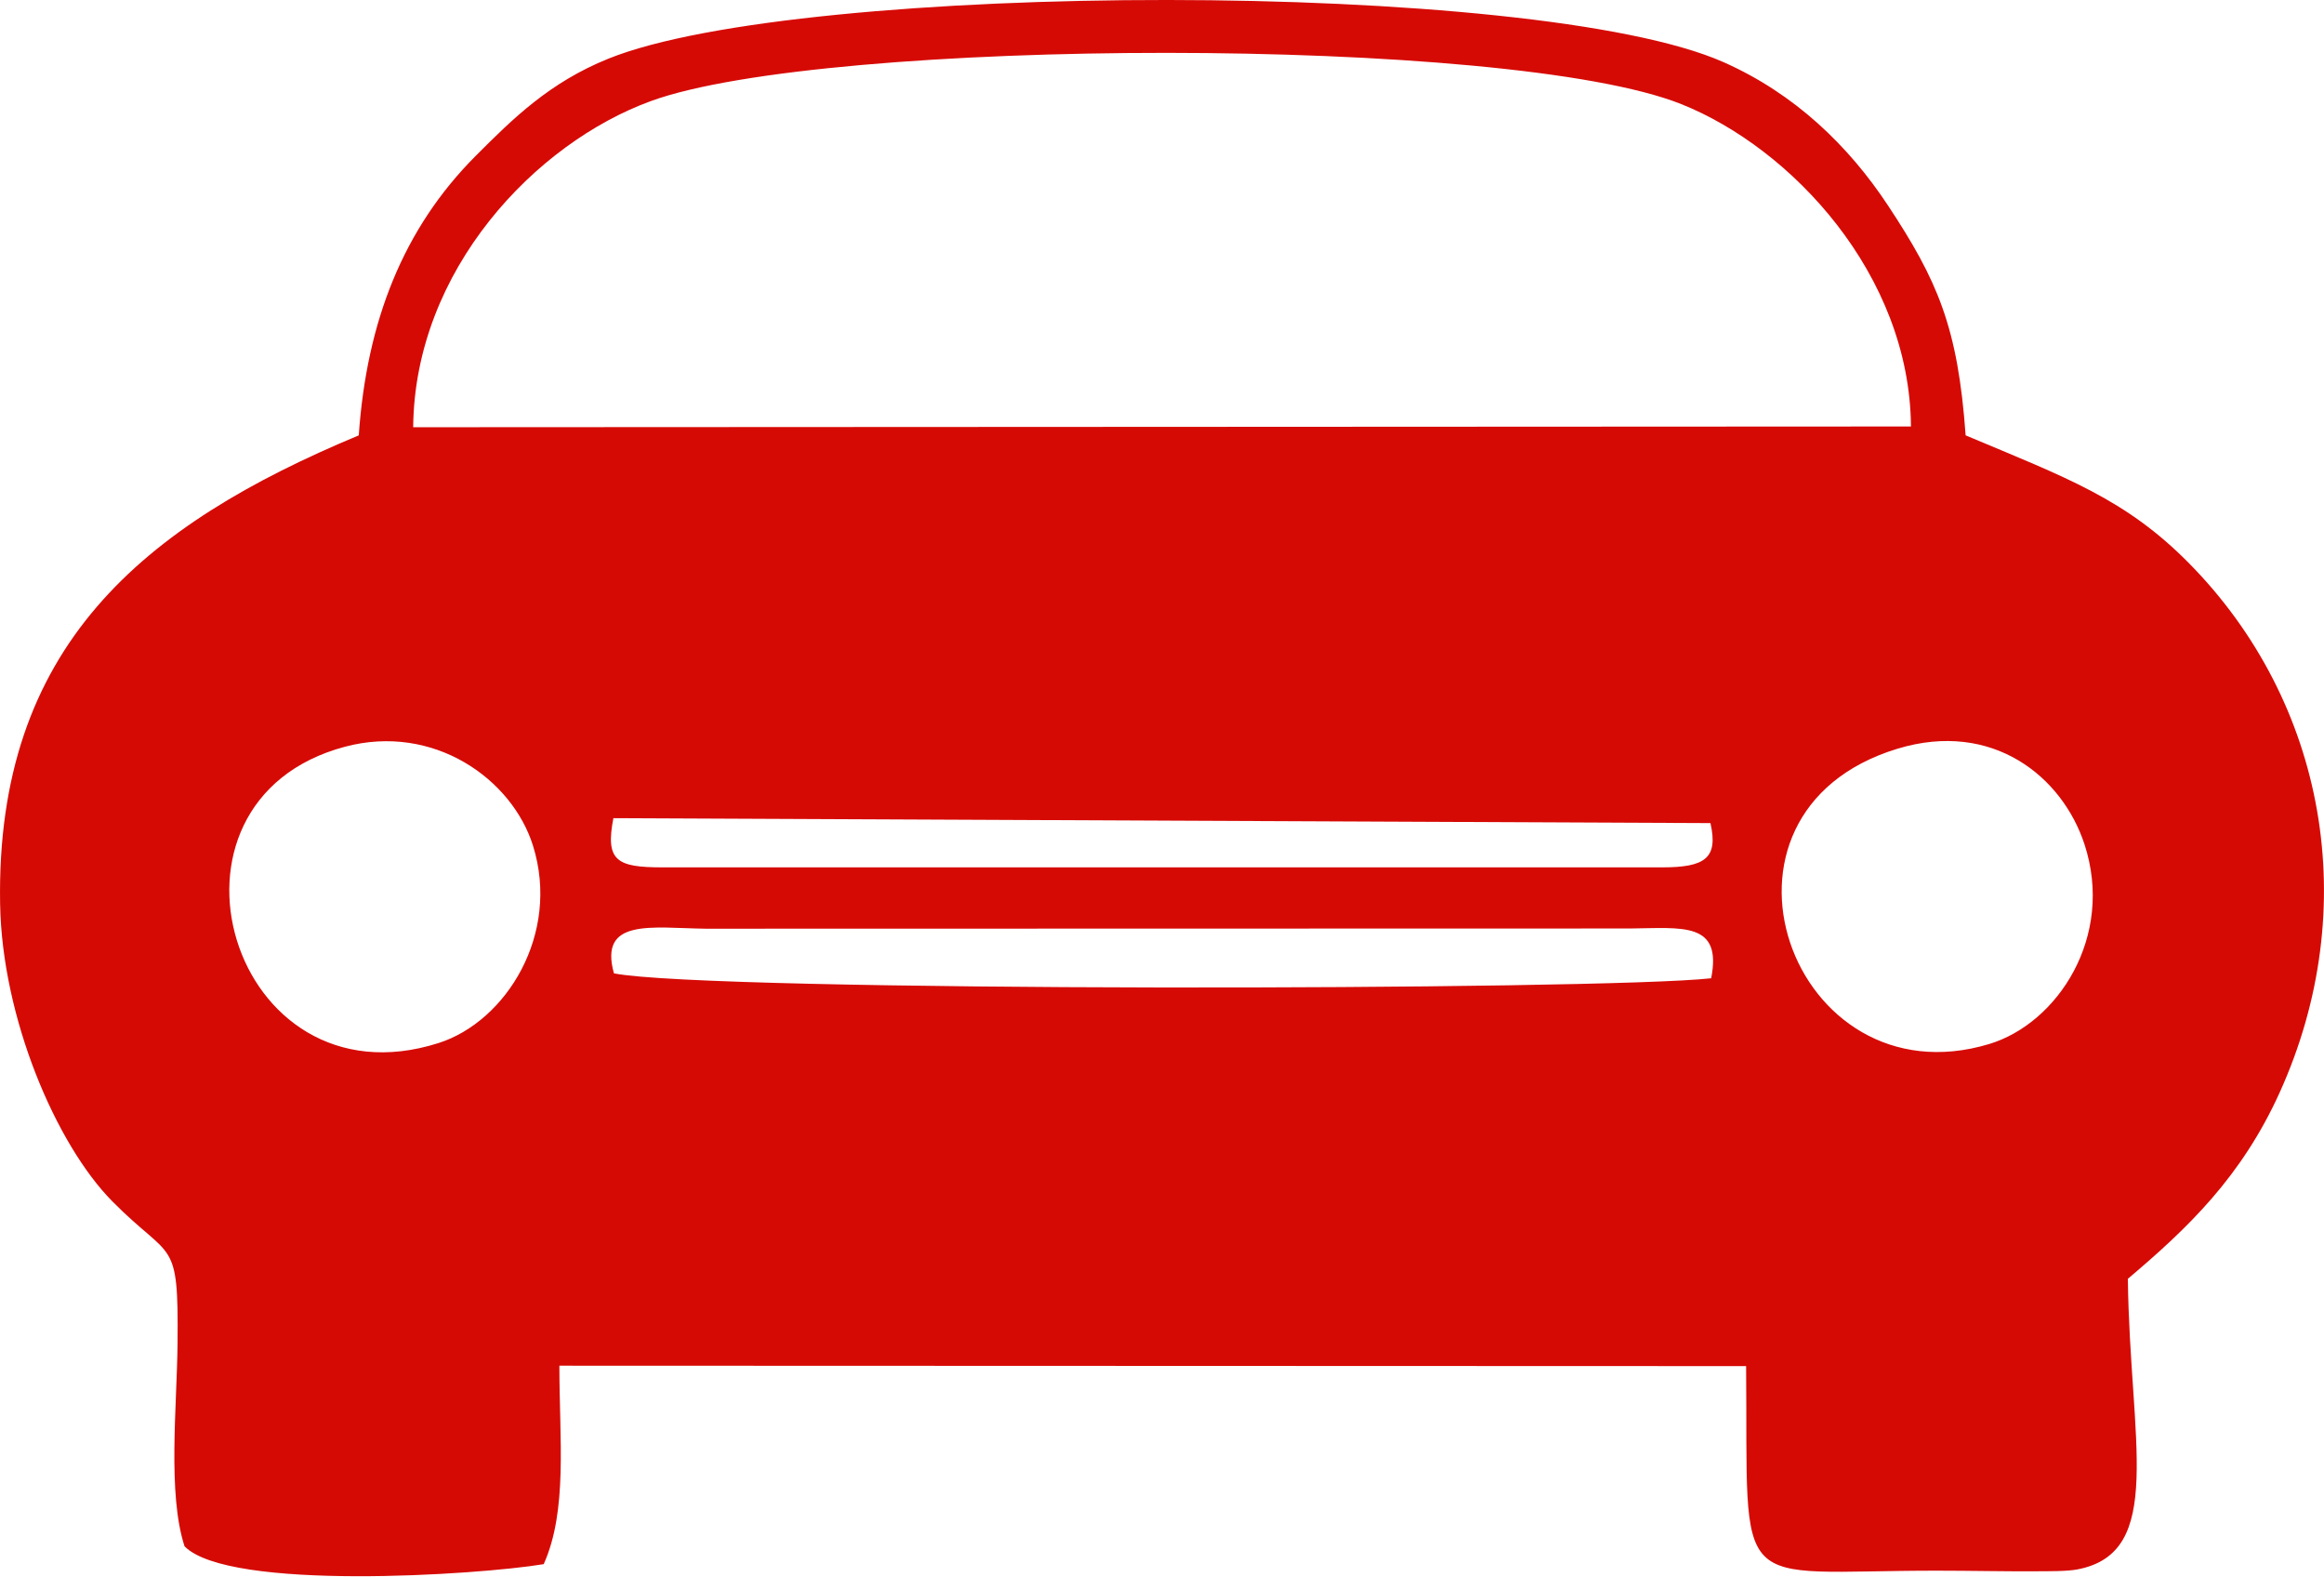
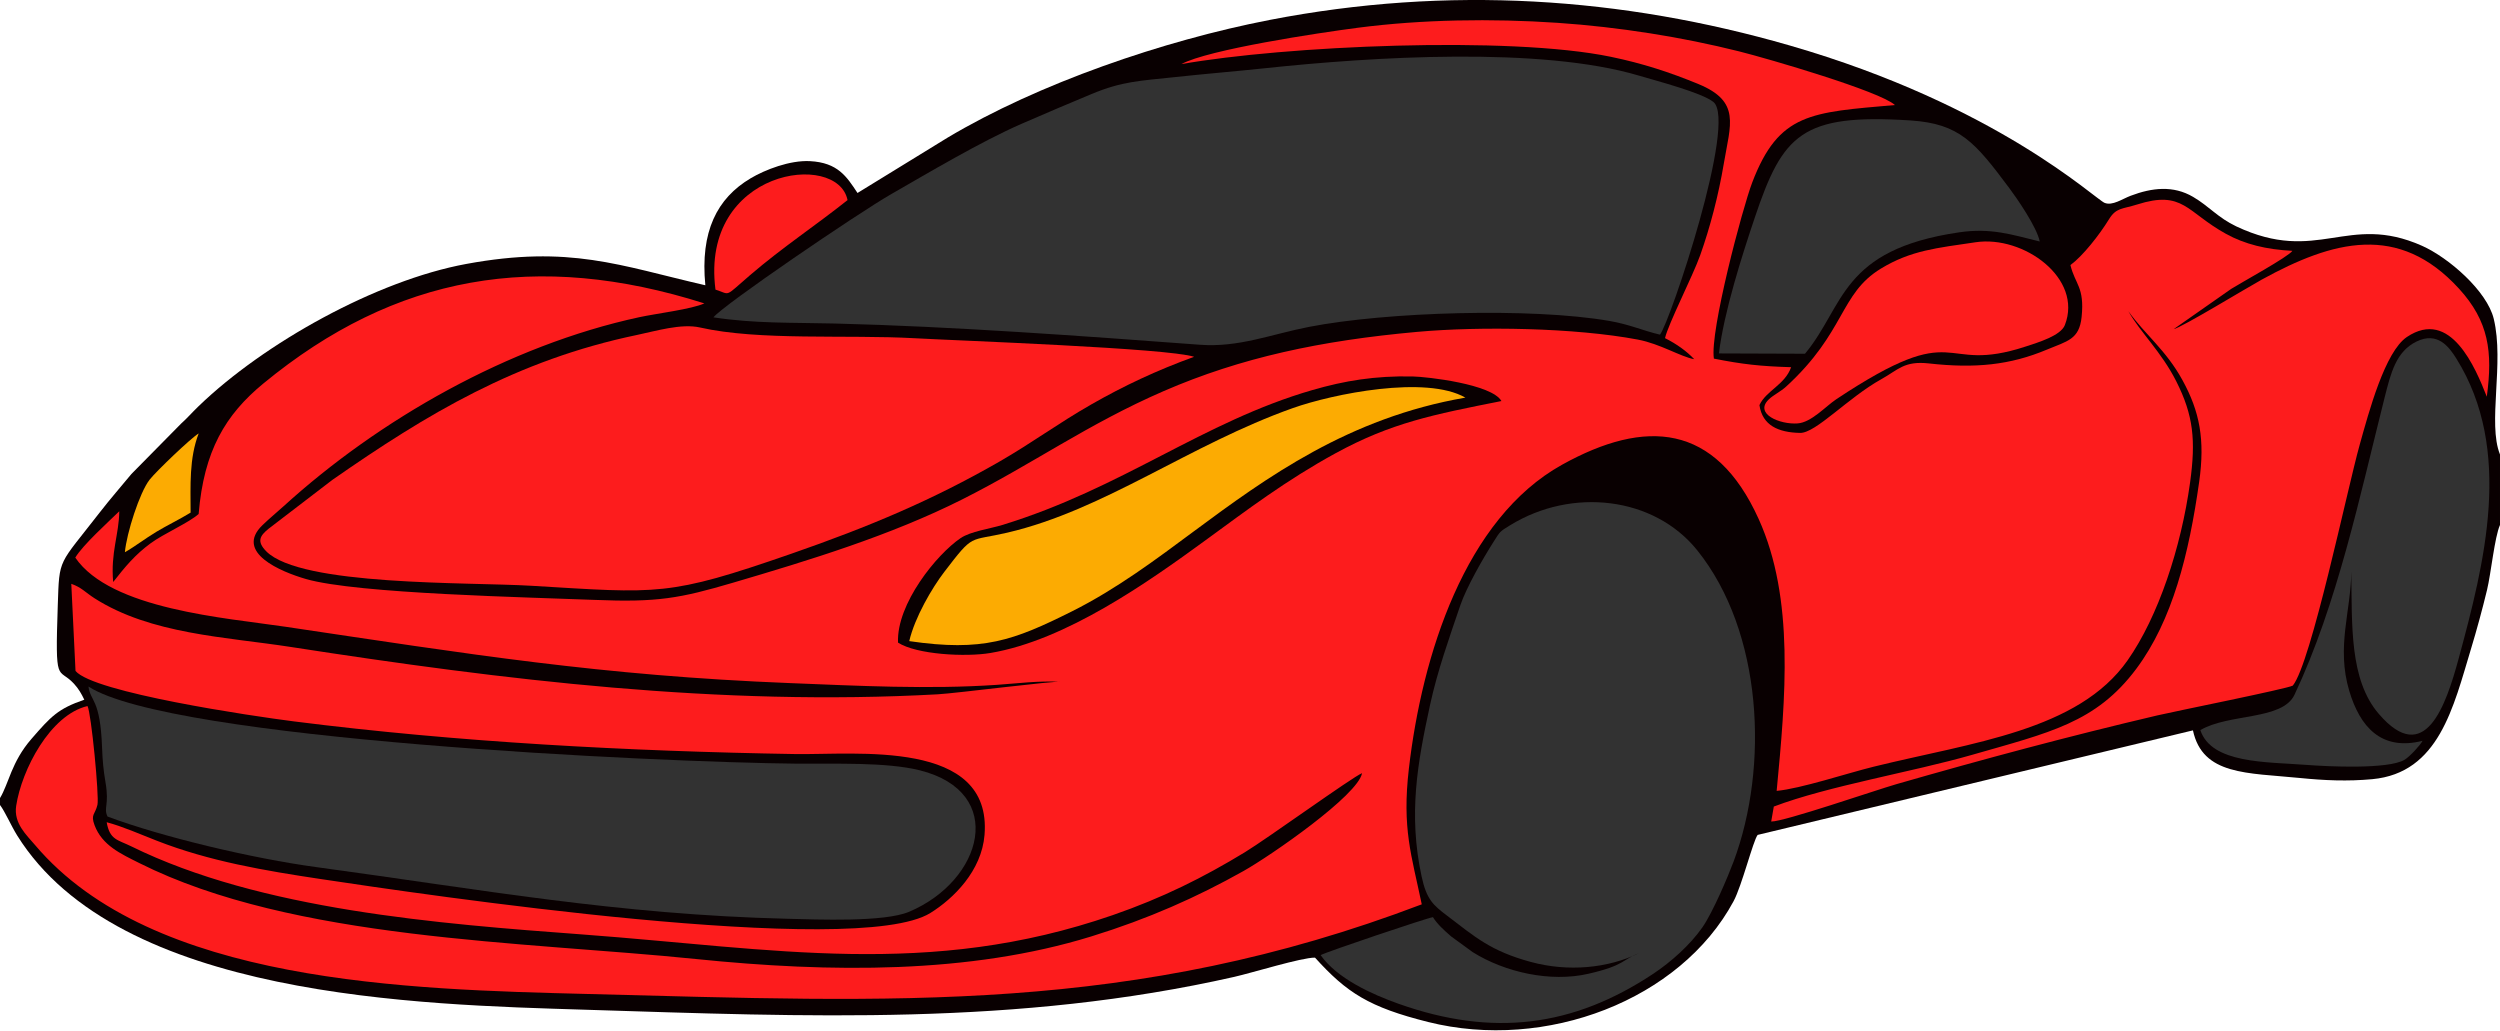
- <svg xmlns="http://www.w3.org/2000/svg" xml:space="preserve" width="74.6mm" height="50.584mm" version="1.1" style="shape-rendering:geometricPrecision; text-rendering:geometricPrecision; image-rendering:optimizeQuality; fill-rule:evenodd; clip-rule:evenodd" viewBox="0 0 1874.65 1271.15">
+ <svg xmlns="http://www.w3.org/2000/svg" xml:space="preserve" width="352.778mm" height="145.384mm" version="1.1" style="shape-rendering:geometricPrecision; text-rendering:geometricPrecision; image-rendering:optimizeQuality; fill-rule:evenodd; clip-rule:evenodd" viewBox="0 0 19263.62 7938.79">
  <defs>
    <style type="text/css">
   
-     .fil0 {fill:#D60A05}
+     .fil0 {fill:#090001}
+     .fil2 {fill:#323232}
+     .fil3 {fill:#FCAB02}
+     .fil1 {fill:#FD1C1D}
   
  </style>
  </defs>
  <g id="Layer_x0020_1">
-     <path class="fil0" d="M289.39 351.1c-174.4,72.64 -292.86,170.39 -289.31,377.82 1.57,92.08 45.2,194.06 90.49,239.87 48.26,48.82 53.47,27.88 52.65,114.25 -0.48,51.31 -8.2,121.59 5.65,163.99 35.75,36.26 236.34,23.24 289.71,14.38 19.45,-43.46 12.64,-100.81 12.64,-160.04l957.28 0.33c1.66,188.03 -14.1,164.96 153.97,164.97 26.69,0 53.84,0.66 80.4,0.48 9.18,-0.06 24.28,0.14 32.84,-1.49 71.34,-13.56 42.31,-103.84 40.73,-234.37 48.2,-40.74 91.67,-82.14 122.58,-150.51 67.32,-148.9 37.13,-314.54 -73.08,-426.38 -51.23,-51.98 -98.7,-68.99 -180.37,-103.31 -6.2,-87.44 -22.87,-125.2 -62.6,-185.35 -31.87,-48.25 -75.31,-90.19 -132.65,-115.6 -151.83,-67.28 -744.4,-65.5 -899.55,-2.83 -47.42,19.15 -76.83,48.09 -107.21,78.56 -58.11,58.27 -87.81,133.12 -94.16,225.23zm43.9 -6.56l1208.18 -0.6c-0.92,-122.4 -96.29,-224.45 -185.25,-259.97 -139.39,-55.66 -690.2,-53.73 -830.99,-2.53 -93.45,33.98 -190.79,136.41 -191.94,263.1zm-54.95 257.64c-165.84,44.04 -92.13,292.24 75.3,239.02 54.77,-17.41 98.54,-88 76.31,-159.14 -16.82,-53.82 -80.05,-98.88 -151.61,-79.88zm216.45 57.62c-6.7,34.41 2.74,39.68 39.33,39.68l806.72 0c34.61,0 45.31,-7.42 38.89,-35.69l-884.94 -3.99zm0.45 125.16c76.13,15.18 797.63,13.85 885.07,3.96 9.09,-45.85 -23.25,-40.53 -65.41,-40.14l-745.76 0.17c-43.11,-0.53 -86.39,-8.87 -73.91,36.01zm1035.39 -181.16c-170.02,51.63 -85.54,286.25 73.92,238.16 55.23,-16.66 101.22,-86.61 76.93,-160.99 -17.86,-54.67 -74.23,-100.44 -150.85,-77.17z" />
+     <path class="fil0" d="M-0 6149.51l0 53.33c38.35,50.19 86.03,160.68 132.16,234.62 781.83,1253.23 3101.56,1303.33 4374.76,1342.87 1721.33,53.46 3324.11,126.61 5003.04,-252.95 138.2,-31.24 521.15,-149.95 622.71,-148.41 245.12,271.44 417.06,381.95 871.36,495.92 907.02,227.54 1944.47,-168.9 2353.85,-930.51 64.7,-120.37 150.25,-465.3 185.58,-511l3354.12 -805.53c74.86,347.33 417.28,326.18 824.95,367.01 188.55,18.88 365.32,26.82 556.76,9.09 514.02,-47.61 625.44,-556.94 761.57,-1006.37 43.71,-144.31 86.52,-301.22 123.09,-452.81 30.42,-126.12 58.07,-407.29 99.67,-499.68l0 -543.11c-97.2,-240.76 34.41,-704.21 -48.2,-1045.54 -51.78,-213.91 -346.81,-470.93 -553.6,-562.87 -574.38,-255.38 -802.72,146.98 -1430.27,-149.19 -141.5,-66.78 -208.1,-153.99 -332.31,-227.03 -153.92,-90.5 -317.53,-70.94 -481.53,-8.92 -64.96,24.57 -140.56,78.94 -200.5,54.9 -73.18,-29.35 -828.97,-751.65 -2427.73,-1213.22 -1291.39,-372.82 -2629.55,-463.34 -4005.85,-196.57 -819.85,158.91 -1782.5,489.83 -2482.38,907.27l-693.83 426.21c-83.82,-127.23 -151.77,-233.68 -365.23,-245.3 -155.98,-8.48 -347.44,66.41 -458.06,132.06 -259.64,154.11 -389.57,410.85 -349.17,824.38 -661.33,-152.19 -1042.88,-311.53 -1842.41,-164.32 -691.44,127.3 -1557.58,608.89 -2062.66,1096.48 -54.99,53.09 -81.19,85.73 -134.79,134.18l-382.48 387.82c-80.47,97.29 -165.06,194.32 -243.73,295.79 -321.28,414.39 -311.12,344.87 -323.66,713.85 -21.49,632.21 0.07,471.67 124.63,606.46 35.6,38.52 57.36,76.78 79.67,123.11 -202.97,70.05 -256.02,127.77 -407.85,302.75 -154.2,177.7 -173.68,343.25 -241.68,455.24z" />
+     <path class="fil1" d="M9103.04 493.92c796.18,-140.51 2523.43,-219.42 3309.59,-56.19 245.8,51.03 454.85,119.35 674.74,210.06 327.54,135.12 246.08,309.83 195.37,612.81 -40.97,244.75 -106.48,493.64 -182,706.1 -56.87,160.01 -247.34,531.85 -271.02,638.79 89.5,45.02 165.86,99.69 225.32,162.41 -106.51,-19.18 -260.94,-118.31 -434.53,-151.14 -486.68,-92.04 -1216.06,-103.31 -1703.03,-59.31 -740.35,66.89 -1354.98,197.46 -1951.39,456.39 -586.51,254.63 -1005.7,559.64 -1554.07,835.42 -549.58,276.38 -1173.35,467.06 -1765.56,641.24 -407.61,119.9 -580.52,151.91 -1061.86,132.09 -497.36,-20.48 -1831.05,-46.38 -2227.42,-161.1 -192.12,-55.61 -552.49,-204.87 -334.7,-414.92 56.96,-54.94 104.04,-92.47 162.94,-146.02 733.22,-666.64 1732.54,-1238.54 2740.69,-1456.43 133.94,-28.95 402.07,-61.03 501.22,-106.39 -1290.96,-409.33 -2380.26,-220.51 -3398.07,617.32 -291.91,240.29 -458.46,518.07 -498.66,1005.29 -73.66,66.92 -268.64,151.45 -369.79,225.79 -119.82,88.06 -195.54,179.49 -288.75,298.54 -20.71,-225.75 45.42,-367.72 46.97,-545.15 -80.9,78.98 -282.83,261.63 -338.96,357.19 272.89,399.65 1158.78,464.14 1620.75,532.91 1410.88,210.02 2429.03,376.22 3886.53,433.97 521.26,20.65 1069.47,49.35 1595.66,13.34 158.55,-10.85 317.9,-32.65 491.33,-23.08 -42.08,-10.26 -802.97,88.13 -950.07,96.23 -1680.37,92.58 -3335.49,-109.35 -4985.32,-365.18 -498.5,-77.3 -1076.26,-97.09 -1511.43,-375.47 -68.46,-43.79 -99.89,-83.82 -178.21,-110.78l32.51 671.21c137.33,166.59 1361.1,347.97 1683.21,388.84 1267.46,160.79 2574.48,229.83 3860.05,251.64 468.08,7.95 1520.74,-119.09 1461.23,622.44 -22.34,278.36 -239.05,491.38 -417.3,602.17 -572.05,355.54 -3923.48,-145.25 -4695.34,-261.16 -436.77,-65.59 -860.52,-137.25 -1265.7,-295.76 -126.87,-49.64 -268.25,-111.56 -385.94,-142.38 23.62,137.33 85,134.46 189.31,185.82 996.08,490.46 2369.89,596.81 3477.25,678.99 1472.35,109.27 2668.46,341.16 4084.72,-148.7 385.89,-133.47 701.3,-291.64 1017.85,-484.12 173.01,-105.2 827.34,-578.88 904.08,-610.12 -30.71,170.07 -702.11,635.35 -913.91,754.35 -358.83,201.64 -732.91,368.01 -1173.52,504.06 -937.15,289.38 -2007.24,279.91 -3044.52,173.83 -1333.1,-136.33 -3101.64,-144.27 -4288.69,-738.83 -145.88,-73.06 -287.55,-137.13 -345.81,-291.75 -32.34,-85.84 4.74,-82.35 22.12,-158.09 14.45,-62.95 -48.21,-710.84 -76.68,-760.64 -287.54,67.16 -507.55,491.6 -549.67,769.15 -20.47,134.9 79.67,224.13 145.58,302 903.16,1067.15 2875.98,1112.48 4257.2,1147.49 2373.6,60.15 4195.01,158.26 6427.94,-690.75 -79.7,-381.86 -152.91,-583.97 -99.16,-1046.48 101.39,-872.45 431.85,-1925.59 1180.34,-2340.97 643.66,-357.2 1180.45,-320.25 1514.85,418.22 278.05,614.02 206.59,1381.07 138.62,2094.97 182.37,-16.25 546.42,-136.8 749.07,-186.72 757.82,-186.64 1574.38,-276.09 1955.43,-819.55 235.96,-336.52 412,-867.69 481.16,-1369.99 44.77,-325.15 26.09,-516.89 -106.47,-779.7 -114.46,-226.92 -277.21,-377.26 -369.38,-540.5 130.39,182.42 288.79,297.64 417.35,531.97 132.43,241.39 174.73,457.12 128.48,783.66 -78.83,556.69 -205.38,1066.64 -484.89,1440.73 -310.5,415.59 -670.37,491.44 -1264.92,662.41 -460.53,132.43 -1107.99,239.54 -1527.78,398.49l-20.09 115.39c94.63,3 806.89,-242.51 964.42,-287.81 666.46,-191.66 1330.43,-370.08 2011.44,-530.04 141.4,-33.21 996.93,-204.09 1043.45,-229.58 141.79,-175.58 418.73,-1510.29 514.97,-1854.55 71.4,-255.38 195.1,-718.19 364.06,-831.57 336.45,-225.78 528.52,238.06 615.67,460.02 47.12,-346.87 14.95,-581.65 -214.2,-832.5 -465.59,-509.68 -972.92,-370.31 -1518.7,-70.41 -114.28,62.79 -620.47,371.21 -679.47,382.07l443.06 -310.02c69.79,-44.18 444.43,-249.38 471.34,-293.07 -200.89,-10.03 -365.87,-50.62 -510.34,-130.13 -307.25,-169.08 -330.06,-340.2 -687.15,-226.66 -112.33,35.72 -159.99,22.73 -215.35,112.92 -74.69,121.7 -202.6,284.15 -297.48,353.58 36.13,150.32 109.9,167.57 86.17,399.78 -17.81,174.28 -110.47,185.82 -267.83,251.8 -282.85,118.6 -551.65,146.12 -907.86,106.39 -191.91,-21.41 -236.58,48.58 -366.42,120.65 -259.19,143.86 -505.86,417.05 -627.19,414.65 -168.72,-3.34 -290.36,-58.36 -313.2,-214.16 50.87,-111.09 196.37,-156.41 244.21,-292.19 -234.32,-6.92 -373.88,-22.16 -595.23,-66.12 -32.52,-208.25 219.93,-1159.83 295.77,-1358.13 205.14,-536.43 451.74,-538.97 1099.18,-595.86 -112.69,-104.98 -971,-355.88 -1201.93,-413.83 -436.02,-109.44 -924.44,-187.42 -1397.41,-219.61 -505.38,-34.4 -1045.1,-26.21 -1537.87,37.78 -303.2,39.37 -1153.9,167.91 -1360.94,280.25z" />
+     <path class="fil2" d="M5497.45 2445.34c319.81,48.68 600.1,39.27 936.61,47.57 904.26,22.29 1913.01,96.64 2812.3,163.58 299.56,22.3 548.76,-80.96 840.28,-137.7 594.28,-115.67 1710.02,-150.44 2314.05,-45.96 159.01,27.5 256.5,74.49 390.36,105.85 76.98,-97.47 598.66,-1646.13 410.75,-1793.54 -91.81,-72.01 -429.75,-159.8 -571.18,-201.93 -760.99,-226.73 -2057.69,-145.14 -2880.39,-57.8 -223.71,23.75 -477.08,44.8 -699.29,68.95 -266.16,28.92 -402.49,30.81 -640.94,130.63 -174.46,73.03 -351.99,147.39 -540.97,230.09 -310,135.65 -713.49,375.31 -999.75,539.45 -261.24,149.79 -1299.52,857.26 -1371.83,950.82z" />
+     <path class="fil1" d="M9201.25 2749.29c-202.32,-66.77 -1818.45,-124.32 -2153,-143.03 -520.92,-29.13 -1200.36,20.51 -1655.1,-82.89 -143,-32.51 -340.59,27.55 -483.57,57.32 -930.98,193.88 -1622.1,611.19 -2349.06,1117.34l-491.25 376.35c-65.74,53.54 -93.67,96.55 -18.05,173.43 265.2,269.59 1558.33,236.79 2043.32,265.85 985.09,59.02 1050.48,83.86 2001.85,-246.48 603.8,-209.65 1092.42,-415.82 1602.71,-709.21 257.47,-148.04 448.81,-292.48 712.04,-442.95 245.46,-140.31 502.64,-261.71 790.12,-365.75z" />
+     <path class="fil2" d="M12629.59 7344.45c-133.88,50.96 -104.8,93.32 -390.59,159.03 -293.19,67.42 -643.96,-12.08 -890.62,-166.51l-166.72 -121.46c-55.72,-48.09 -109.27,-97.68 -140.12,-148.38 -46.76,6.35 -818.15,266.39 -865.55,292.51 126.7,180.29 395.28,302.32 602.7,375.73 722.19,255.59 1341.46,179.18 1961.28,-232.53 136.99,-90.99 283.22,-222.1 376.84,-355.76 81.03,-115.67 199.24,-395.33 241.62,-509.04 273.04,-732.66 224.39,-1769.54 -280.26,-2397.54 -334.21,-415.91 -967.22,-485.33 -1441.33,-193.55 -82.69,50.9 -76.52,46.61 -127.05,126 -84.59,132.9 -210.35,352.86 -257.8,492.43 -83.75,246.32 -175.82,503.29 -233.09,767.62 -97.68,450.85 -167.51,840.16 -65.08,1318.99 38.38,179.41 89.38,222.39 196.01,303.27 215.46,163.43 333.9,272.35 645.96,357.01 287.97,78.12 592.8,48.9 833.78,-67.8z" />
+     <path class="fil2" d="M828.33 6291.77c421.47,157.62 1117.52,323.15 1609.27,389.78 1259.95,170.72 2322.05,366.2 3629.64,398.01 233.02,5.67 745.21,27.64 938.12,-53.96 568.27,-240.37 755.43,-920.84 82.59,-1089.86 -260.08,-65.34 -664.96,-48.34 -947.33,-51.27 -1088.12,-11.31 -4826.32,-184.53 -5458.83,-594.22 14.28,116.78 91.08,90.86 104.66,470.06 3.54,98.96 10.24,172.83 26.45,267.75 30.76,180.13 -17.12,193.6 15.43,263.71z" />
+     <path class="fil2" d="M16954.64 5625.91c86.52,259.41 506,243.9 825.2,268.47 147.52,11.36 623.31,35.87 749.05,-40.38 39.84,-24.16 121.22,-112.5 137.98,-145.75 -318.7,80.79 -482.24,-108.64 -564.46,-383.73 -102.15,-341.78 13.9,-615.55 15.19,-921.63 6.64,413.6 -15.48,833.36 212.11,1097.99 355.31,413.16 516.69,-62.72 615.41,-426.45 200.15,-737.5 421.26,-1606.13 -17,-2310.31 -58.04,-93.26 -146.36,-211.27 -308.14,-132.22 -156.6,76.52 -197.08,239.54 -245.3,430.83 -191.68,760.29 -363.44,1588.09 -694.57,2290.63 -93.34,198.04 -505.59,142.51 -725.46,272.53z" />
+     <path class="fil0" d="M6919.64 4951.68c144.42,92.52 521.22,112.05 711.49,80 582.51,-98.11 1214.57,-545.28 1656.19,-867.48 321.44,-234.52 623.3,-463.96 1003.66,-671.63 430.13,-234.85 750.13,-297.55 1278.2,-402.36 -73.55,-129.87 -570.21,-187.16 -685.15,-189.5 -289.44,-5.9 -522.74,32.85 -771.43,104.85 -844.81,244.57 -1461.03,755.28 -2389.42,1039.67 -96.17,29.46 -243.44,48.64 -321.51,101.44 -183.2,123.88 -494.64,506.16 -482.01,805.02z" />
+     <path class="fil2" d="M13245.09 2723.27l663.29 2.46c306.16,-367.64 270.67,-801.33 1188.21,-935.57 246.47,-36.06 405.77,18.22 620.48,70.6 -21.76,-110.04 -174.13,-330.49 -233.88,-410.44 -263.57,-352.59 -381.28,-497.87 -764.97,-522.47 -836.69,-53.66 -981.38,109.09 -1196.15,746.8 -96.37,286.14 -238.54,729.12 -276.98,1048.61z" />
+     <path class="fil3" d="M7006.2 4940.12c567.35,83.22 802.42,-4.12 1250.33,-227.62 348.45,-173.87 660.16,-409.02 941.89,-617.83 563.1,-417.37 1193.33,-875.16 2093.01,-1030.78 -302.79,-174.25 -1020.36,-28.96 -1328.4,80.23 -795.99,282.15 -1450.9,784.81 -2200.18,959.98 -302.5,70.71 -255.49,0.79 -486.68,302.72 -94.1,122.9 -227.63,350.64 -269.97,533.31z" />
+     <path class="fil1" d="M15223.17 1866.62c-298.99,44.5 -497.86,62 -729.75,202.95 -319.25,194.04 -270.37,486.94 -729.19,908.07 -44.77,41.09 -98.03,64.71 -134.22,99.28 -116.75,111.55 84.78,195.64 221.3,185.71 106.83,-7.76 214.71,-130.94 299.35,-187.11 970.7,-644.15 780.26,-181.28 1462.04,-406.64 90.63,-29.96 265.84,-81.64 297.93,-163.78 141.11,-361.24 -319.29,-693.28 -687.46,-638.48z" />
+     <path class="fil1" d="M5512.98 2231.54c121.31,38.43 62.36,63.62 266.47,-111.29 253.18,-216.96 497.88,-376.95 751.2,-578.24 -75.56,-382.38 -1137.56,-240.38 -1017.67,689.53z" />
+     <path class="fil3" d="M962.25 4255.15c76.08,-42.89 152.35,-102.95 244.03,-158.12 80.36,-48.36 175.57,-94.01 262.4,-147.07 -0.35,-208.86 -11.8,-417.8 62.26,-610.24 -60.91,36.18 -330.84,295.51 -378.37,356.67 -77.33,99.51 -176.8,411.33 -190.32,558.76z" />
  </g>
</svg>
